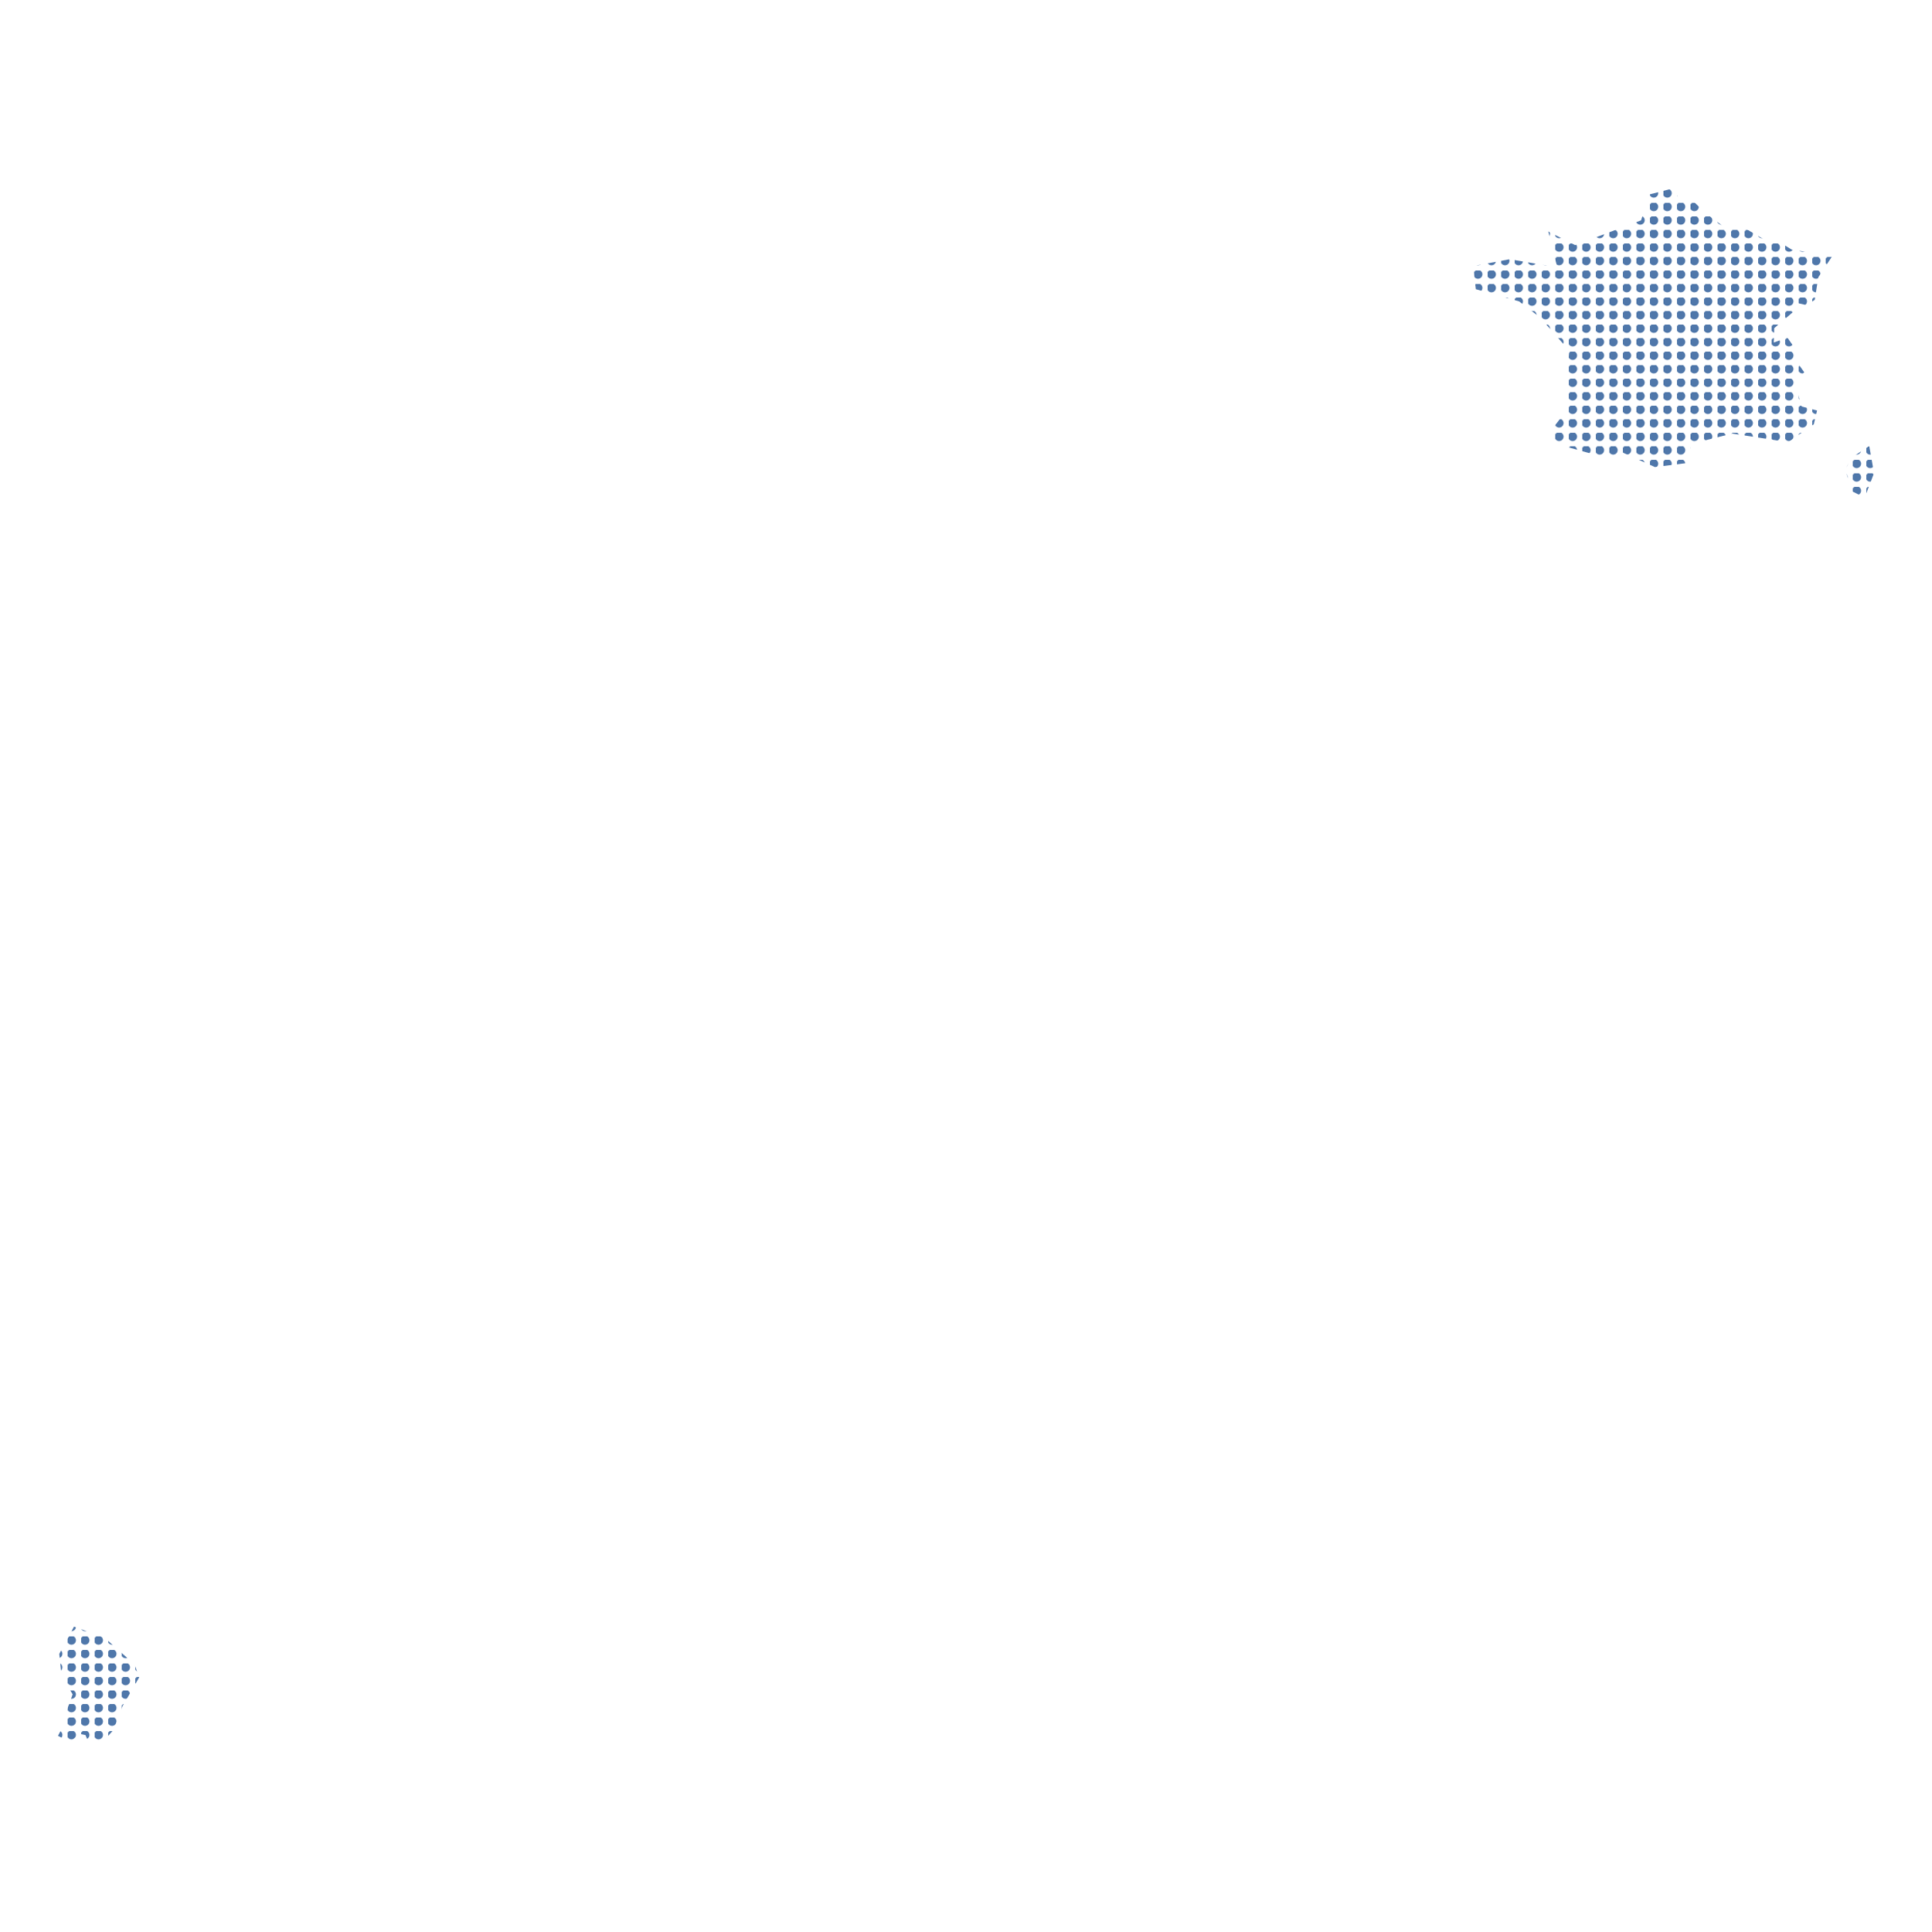
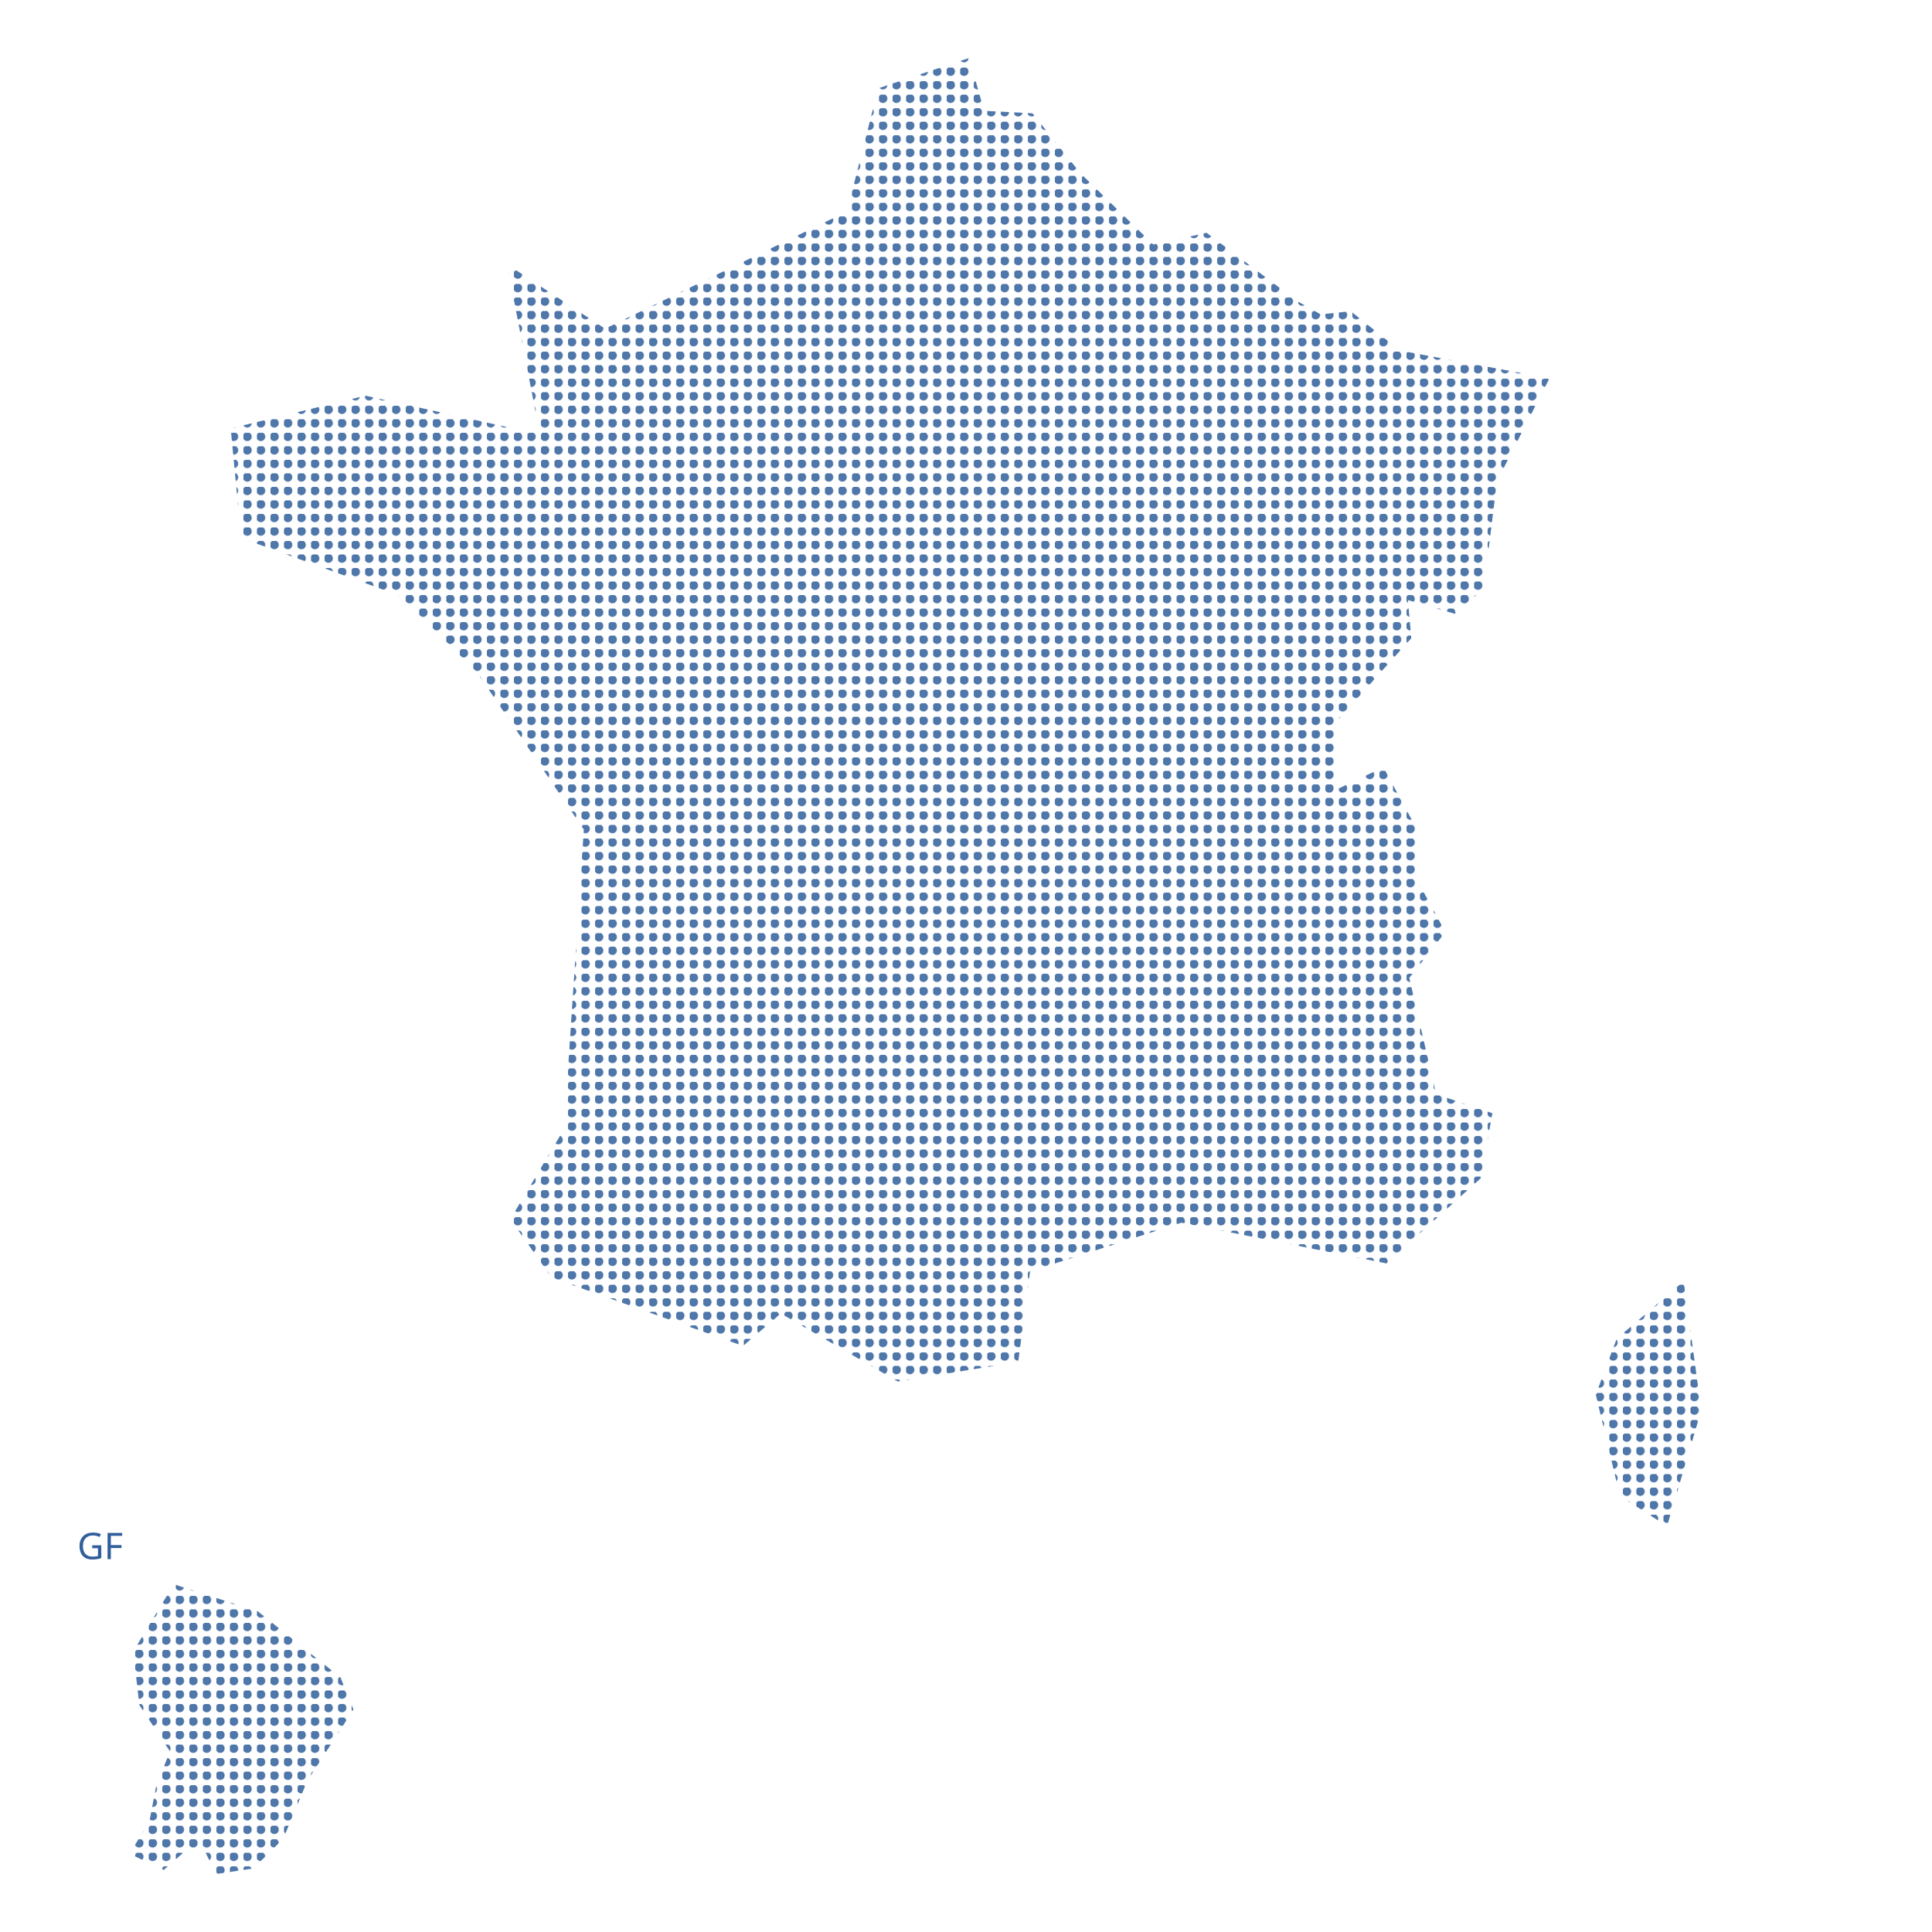
<svg xmlns="http://www.w3.org/2000/svg" viewBox="0 0 1000 1000">
  <defs>
    <pattern id="dots" width="7" height="7" patternUnits="userSpaceOnUse">
      <circle cx="2" cy="2" r="2.3" fill="#315f9b" fill-opacity=".85" />
    </pattern>
  </defs>
-   <path d="M72.05,868.20 L63.38,883.21 L58.87,895.29 L53.25,901.52 L46.23,902.69 L44.23,898.07 L40.95,897.39 L36.41,901.84 L30.00,898.45 L33.74,891.55 L35.03,884.05 L37.60,876.99 L31.84,867.27 L30.68,856.05 L38.31,841.94 L43.29,843.75 L54.09,847.63 L69.62,861.48 L72.05,868.20 Z M920.51,124.95 L927.44,129.24 L948.57,132.26 L941.16,143.50 L939.30,155.18 L935.27,157.98 L928.59,156.47 L929.06,160.64 L918.33,169.86 L918.11,177.29 L925.12,174.72 L930.16,181.91 L929.55,186.55 L933.87,192.71 L928.78,197.70 L932.56,210.40 L940.51,212.48 L938.83,219.60 L925.54,228.87 L896.61,224.42 L875.25,229.75 L873.57,239.63 L856.57,241.75 L840.06,234.33 L834.73,237.88 L807.73,230.42 L801.88,224.05 L809.47,214.21 L812.26,181.52 L797.13,164.31 L786.31,156.01 L763.89,149.70 L762.41,137.73 L781.43,134.17 L806.06,138.39 L801.41,119.82 L815.26,126.86 L849.41,114.06 L853.81,100.62 L866.64,97.31 L868.77,103.08 L875.59,103.35 L882.40,109.93 L892.64,117.67 L900.17,116.39 L913.00,123.87 L916.28,125.29 L920.51,124.95 Z M958.06,237.08 L967.51,230.82 L970.00,244.88 L965.16,257.56 L958.50,254.22 L955.10,243.18 L958.06,237.08 Z" fill="url(#dots)" />
+   <path d="M699.14,161.07 L724.53,181.44 L802.04,195.77 L774.84,249.05 L768.01,304.48 L753.25,317.77 L728.74,310.61 L730.47,330.37 L691.13,374.09 L690.34,409.32 L716.02,397.13 L734.50,431.25 L732.28,453.23 L748.11,482.45 L729.46,506.14 L743.32,566.34 L772.47,576.21 L766.32,609.98 L717.59,653.93 L611.51,632.87 L533.16,658.11 L527.01,704.96 L464.66,715.05 L404.14,679.85 L384.59,696.67 L285.57,661.32 L264.14,631.07 L291.95,584.40 L302.19,429.40 L246.69,347.75 L207.02,308.39 L124.82,278.46 L119.40,221.73 L189.13,204.80 L279.46,224.82 L262.41,136.76 L313.18,170.13 L438.41,109.46 L454.56,45.71 L501.60,30.00 L509.39,57.36 L534.39,58.64 L559.40,89.87 L596.93,126.55 L624.54,120.49 L671.59,155.96 L683.62,162.72 L699.14,161.07 Z M836.82,692.90 L871.46,663.19 L880.60,729.90 L862.84,790.00 L838.42,774.16 L825.97,721.81 L836.82,692.90 Z M182.93,884.82 L159.02,921.89 L146.61,951.72 L131.13,967.11 L111.78,970.00 L106.27,958.60 L97.23,956.90 L84.72,967.89 L67.07,959.53 L77.38,942.50 L80.93,923.97 L88.00,906.54 L72.13,882.54 L68.93,854.83 L89.97,820.00 L103.70,824.46 L133.45,834.04 L176.24,868.23 L182.93,884.82 Z" fill="url(#dots)" />
+   <text x="40" y="807" fill="#315f9b" font-family="sans-serif" font-size="19">GF</text>
</svg>
